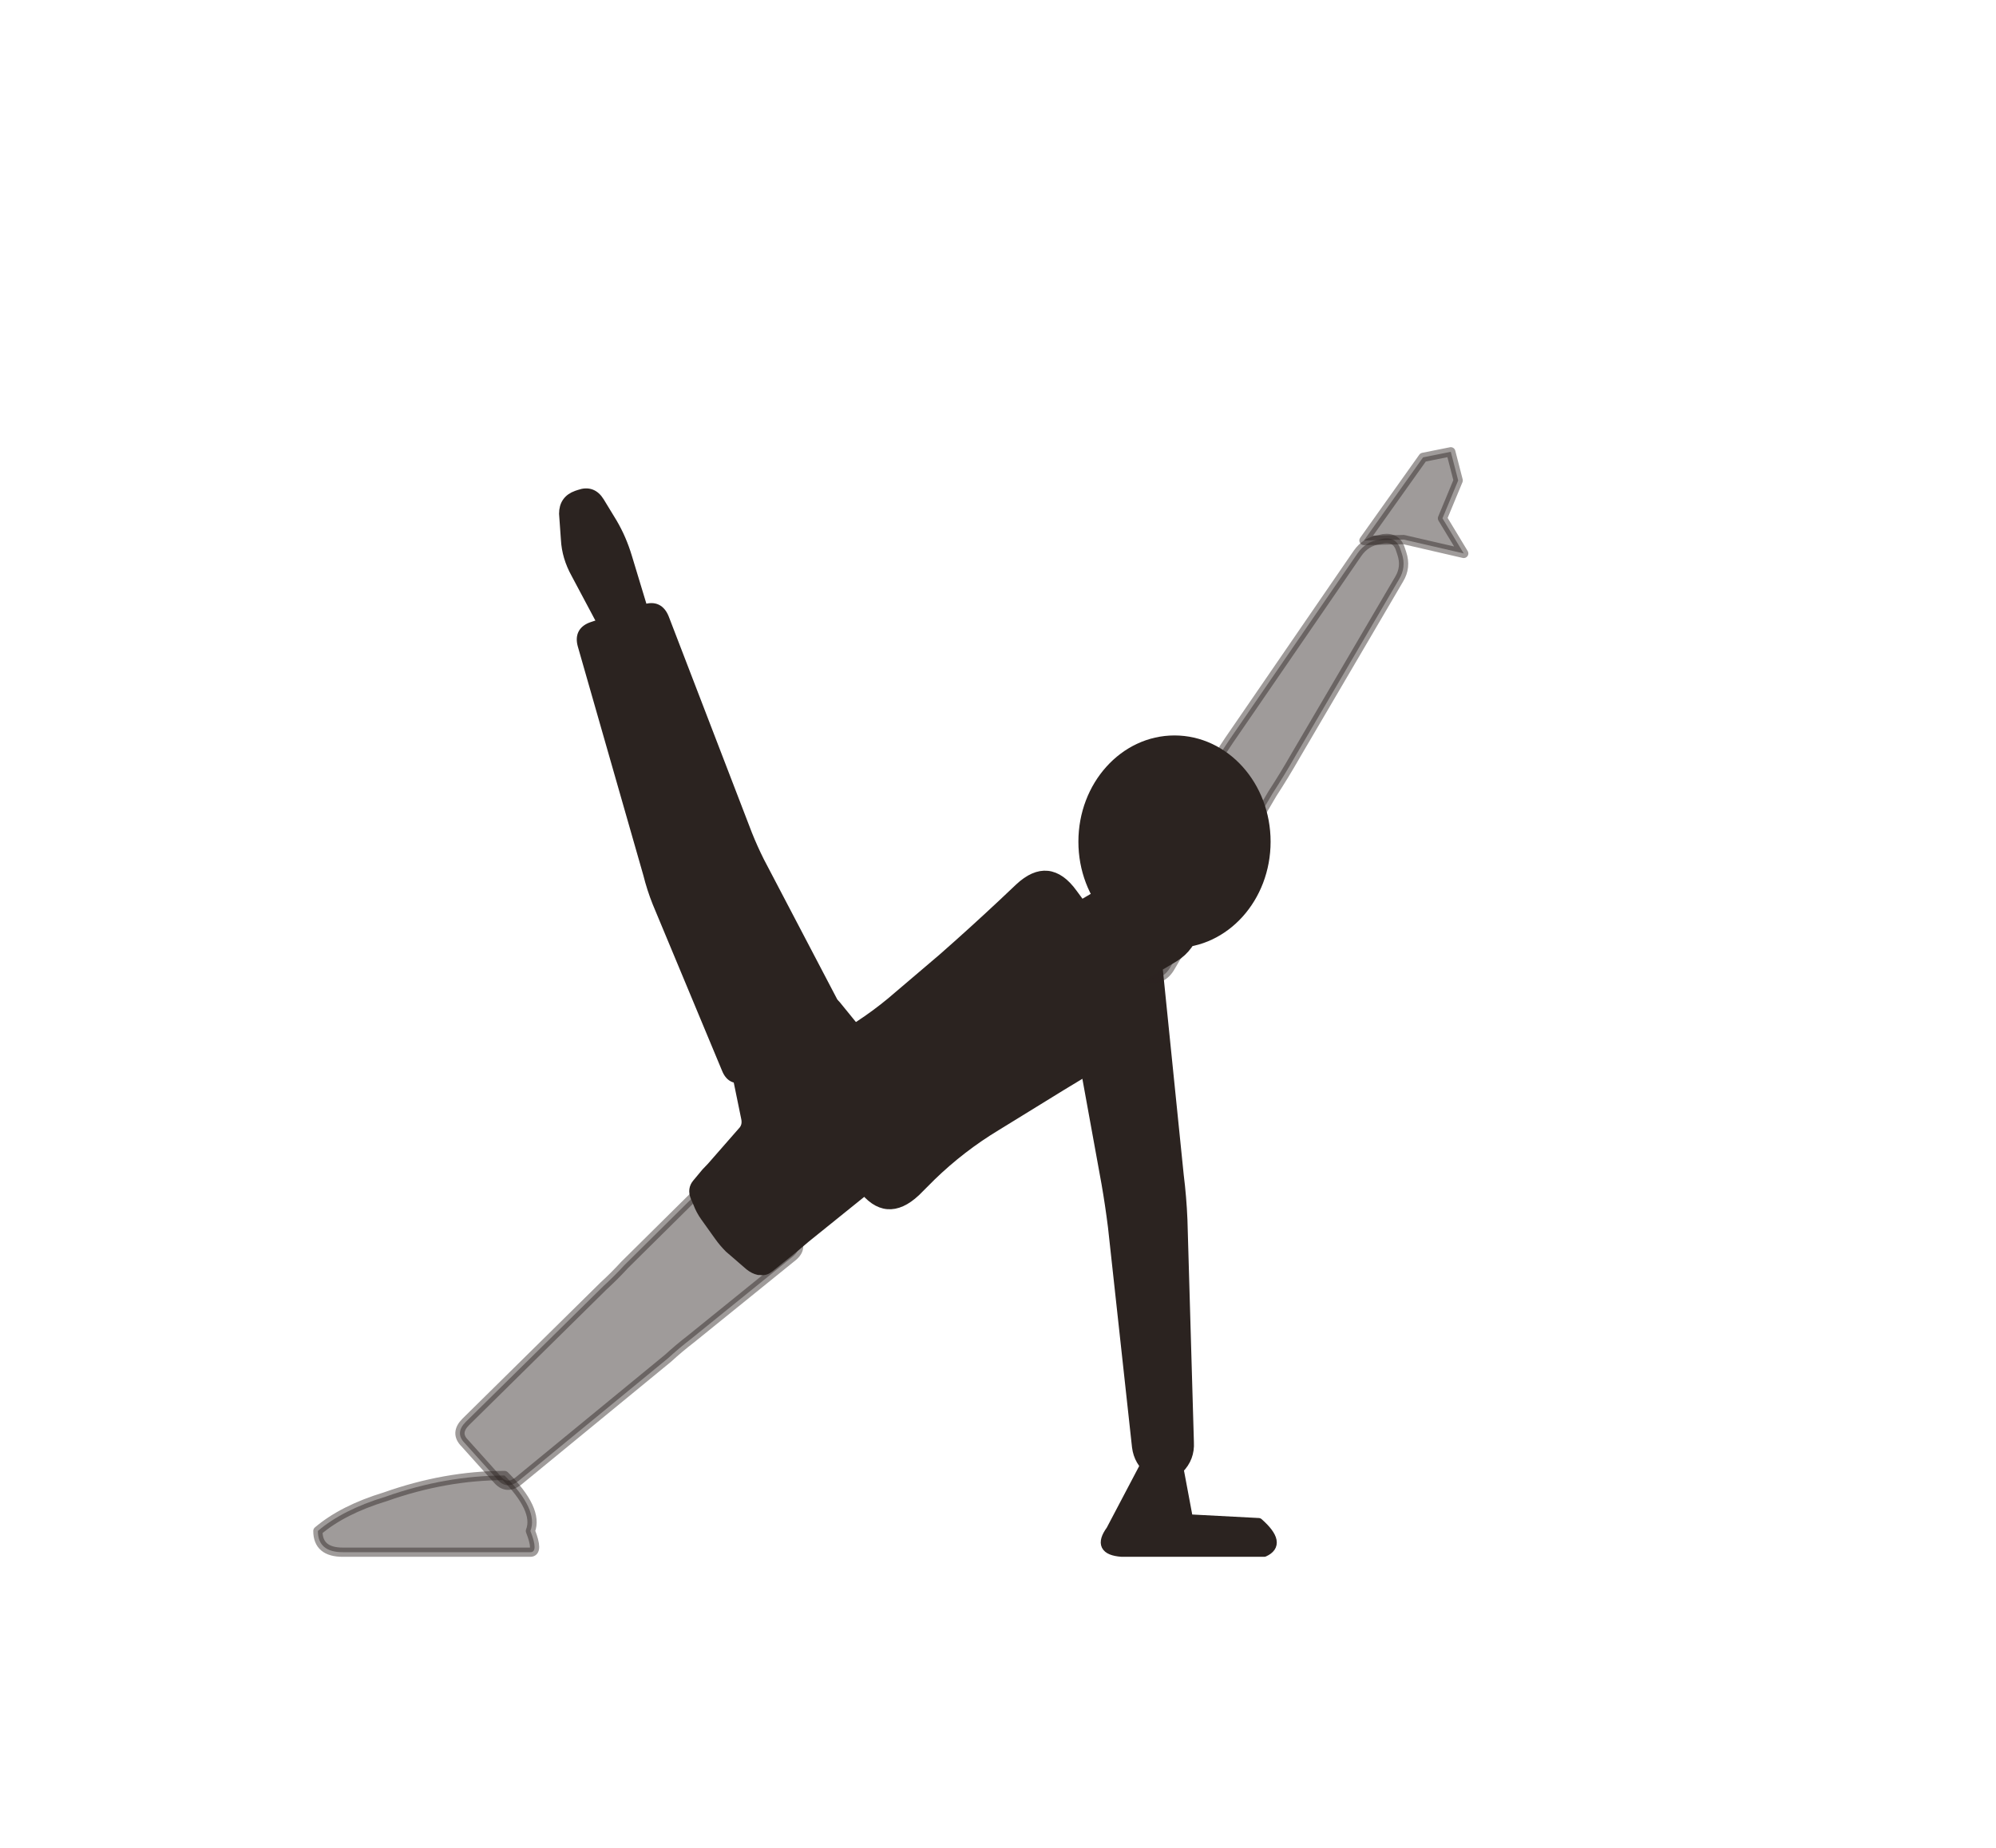
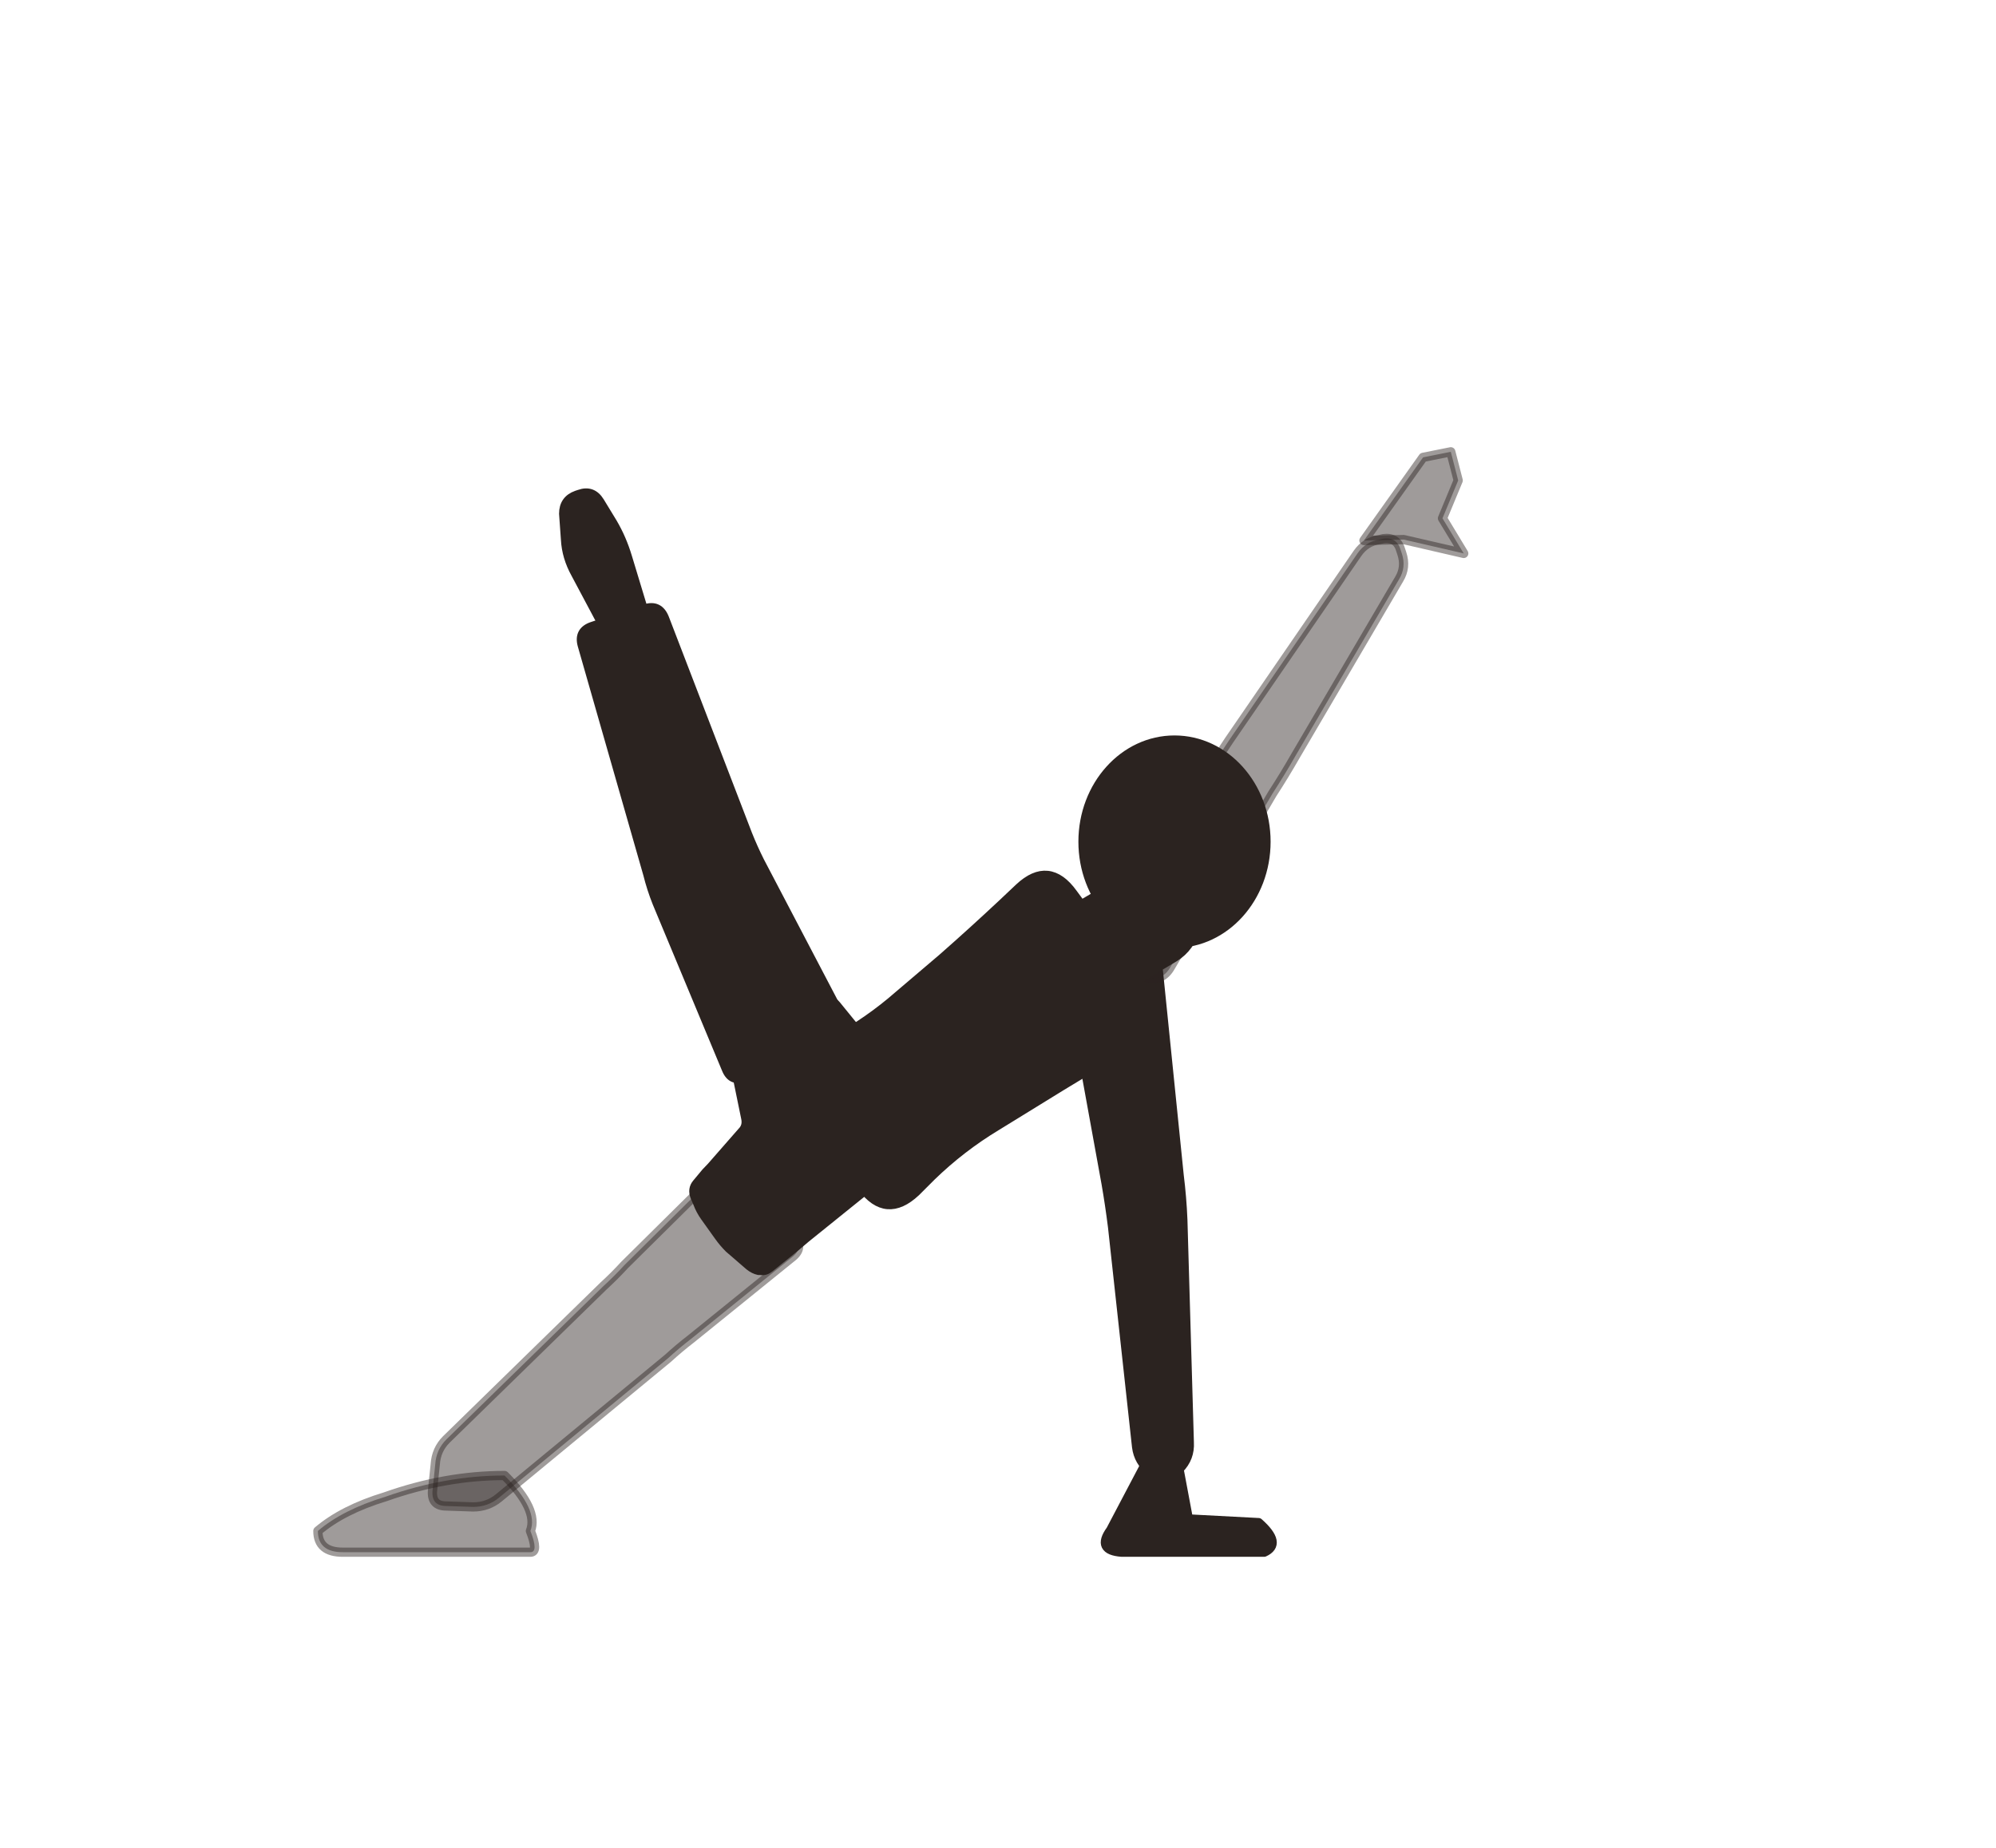
<svg xmlns="http://www.w3.org/2000/svg" viewBox="-8 0 216 200">
-   <path d="M 69.6,127 L 59.6,136.9 Q 58.5,138.1 57.3,139.2 L 42.4,153.9 Q 41.2,155.1 42.3,156.2 L 45.8,160.1 Q 46.8,161.3 48.1,160.3 L 64.3,147 Q 65.5,145.9 66.8,144.9 L 77.8,136 Q 79,135 77.9,133.8 L 71.8,127 Q 70.7,125.8 69.6,127 Z" fill="#2b2320" stroke="#2b2320" stroke-width="1" stroke-linejoin="round" fill-opacity="0.45" stroke-opacity="0.45" />
+   <path d="M 69.6,127 L 59.6,136.9 Q 58.5,138.1 57.3,139.2 L 40.3,155.8 Q 39.2,156.9 39.1,158.5 L 38.8,161.4 Q 38.7,163 40.3,163 L 43.2,163.1 Q 44.8,163.1 46,162.1 L 64.3,147 Q 65.5,145.9 66.8,144.9 L 77.8,136 Q 79,135 77.9,133.8 L 71.8,127 Q 70.7,125.8 69.6,127 Z" fill="#2b2320" stroke="#2b2320" stroke-width="1" stroke-linejoin="round" fill-opacity="0.45" stroke-opacity="0.45" />
  <path d="M 49.4,168 L 29.1,168 Q 26.4,168 26.4,165.7 Q 29.1,163.4 33.7,162 Q 40.2,159.7 46.6,159.7 Q 50.3,163.4 49.4,165.7 Q 50.3,168 49.4,168 Z" fill="#2b2320" stroke="#2b2320" stroke-width="1" stroke-linejoin="round" fill-opacity="0.45" stroke-opacity="0.45" />
  <path d="M 83,110 L 74.2,93.2 Q 73.5,91.8 72.9,90.3 L 63.9,66.9 Q 63.3,65.4 61.8,65.9 L 56.1,67.8 Q 54.6,68.3 55,69.8 L 62.1,94.6 Q 62.5,96.2 63.1,97.7 L 70.6,115.7 Q 71.2,117.2 72.7,116.5 L 82.3,112.1 Q 83.7,111.4 83,110 Z" fill="#2b2320" stroke="#2b2320" stroke-width="1" stroke-linejoin="round" />
  <path d="M 60.6,69.5 L 58,70.3 Q 57.3,70.6 57.6,69.9 L 57.7,69.7 Q 58,69 57.6,68.3 L 54.3,62.1 Q 53.3,60.3 53.2,58.4 L 53,55.6 Q 53,54.1 54.4,53.6 L 54.7,53.5 Q 56.1,53 56.9,54.3 L 58.3,56.6 Q 59.3,58.3 59.9,60.3 L 61.9,66.9 Q 62.5,68.8 60.6,69.5 Z" fill="#2b2320" stroke="#2b2320" stroke-width="1" stroke-linejoin="round" />
  <path d="M 91.1,129 L 92.8,127.3 Q 96,124.2 99.8,121.9 L 105,118.7 Q 108.7,116.4 112.5,114.2 L 114.7,113 Q 118.5,110.9 115.9,107.3 L 108.1,96.7 Q 105.5,93.1 102.3,96.1 L 100.5,97.8 Q 97.3,100.8 94,103.7 L 89.3,107.7 Q 86,110.6 82.1,112.7 L 80,113.9 Q 76.1,116 78.7,119.5 L 85.3,128.5 Q 87.9,132 91.1,129 Z" fill="#2b2320" stroke="#2b2320" stroke-width="1" stroke-linejoin="round" />
  <path d="M 67.4,128.1 L 68.4,126.9 Q 69,126.3 69.5,125.7 L 72.3,122.5 Q 72.9,121.9 72.7,121 L 71.9,117.1 Q 71.7,116.2 71.6,115.4 L 71.2,113.8 Q 71.1,113.2 71.4,112.7 L 71.4,112.6 Q 71.7,112 72.2,111.7 L 74.6,110.2 Q 75.3,109.7 76.1,109.5 L 78.6,108.7 Q 79.5,108.4 80.3,108.3 L 81.1,108.2 Q 81.9,108.1 82.5,108.8 L 89.5,117.4 Q 90.1,118.1 89.8,118.9 L 88.6,123.2 Q 88.4,124 88.1,124.8 L 88,125.3 Q 87.7,126.1 87.2,126.8 L 86.5,127.8 Q 86,128.5 85.4,129 L 79.2,134 Q 78.6,134.5 77.9,135.1 L 75.3,137.2 Q 74.8,137.6 74.3,137.5 L 74.1,137.5 Q 73.6,137.4 73.1,137 L 70.9,135.1 Q 70.3,134.5 69.8,133.8 L 68.3,131.7 Q 67.8,131 67.5,130.2 L 67.2,129.5 Q 66.9,128.7 67.4,128.1 Z" fill="#2b2320" stroke="#2b2320" stroke-width="1" stroke-linejoin="round" />
  <path d="M 107.5,105 L 111.7,128.1 Q 112.1,130.4 112.4,132.8 L 115,156.6 Q 115.2,158.2 116.5,159.2 L 116.8,159.4 Q 118.2,160.4 119.4,159.2 L 119.6,159 Q 120.8,157.8 120.7,156.1 L 120,132 Q 119.9,129.6 119.6,127.2 L 117.2,103.6 Q 116.9,101.3 114.7,101.1 L 114.1,101.1 Q 111.8,100.9 109.7,101.7 L 109.2,101.9 Q 107.1,102.7 107.5,105 Z" fill="#2b2320" stroke="#2b2320" stroke-width="1" stroke-linejoin="round" />
  <path d="M 116.2,158 L 112.2,165.6 Q 110.6,167.8 113.4,168 L 119.6,168 L 128.8,168 Q 130.8,167.1 128.2,164.8 L 120.6,164.4 L 119.4,158 Z" fill="#2b2320" stroke="#2b2320" stroke-width="1" stroke-linejoin="round" />
  <path d="M 118.7,104.6 L 129.7,85.9 Q 131,83.9 132.2,81.8 L 143.4,62.7 Q 144.2,61.4 143.7,59.9 L 143.6,59.6 Q 143.2,58.1 141.7,58.3 L 141.3,58.4 Q 139.8,58.6 138.9,59.9 L 126.4,78.1 Q 125,80.1 123.7,82.1 L 111.4,100 Q 110.3,101.6 111.7,103.1 L 112,103.4 Q 113.5,104.8 115.4,105.5 L 115.8,105.7 Q 117.7,106.4 118.7,104.6 Z" fill="#2b2320" stroke="#2b2320" stroke-width="1" stroke-linejoin="round" fill-opacity="0.45" stroke-opacity="0.45" />
  <path d="M 139.6,58.5 L 146,49.5 L 149,48.9 L 149.8,52 L 148.1,56.1 L 150.4,59.9 L 143.9,58.4 Z" fill="#2b2320" stroke="#2b2320" stroke-width="1" stroke-linejoin="round" fill-opacity="0.45" stroke-opacity="0.45" />
  <path d="M 114.6,106.3 L 119.1,103.6 A 5 5 0 0 0 114,95 L 109.4,97.7 A 5 5 0 0 0 114.6,106.3 Z" fill="#2b2320" stroke="#2b2320" stroke-width="1" stroke-linejoin="round" />
  <ellipse cx="119.1" cy="91.1" rx="9.9" ry="11" fill="#2b2320" stroke="#2b2320" stroke-width="1" stroke-linejoin="round" />
</svg>
